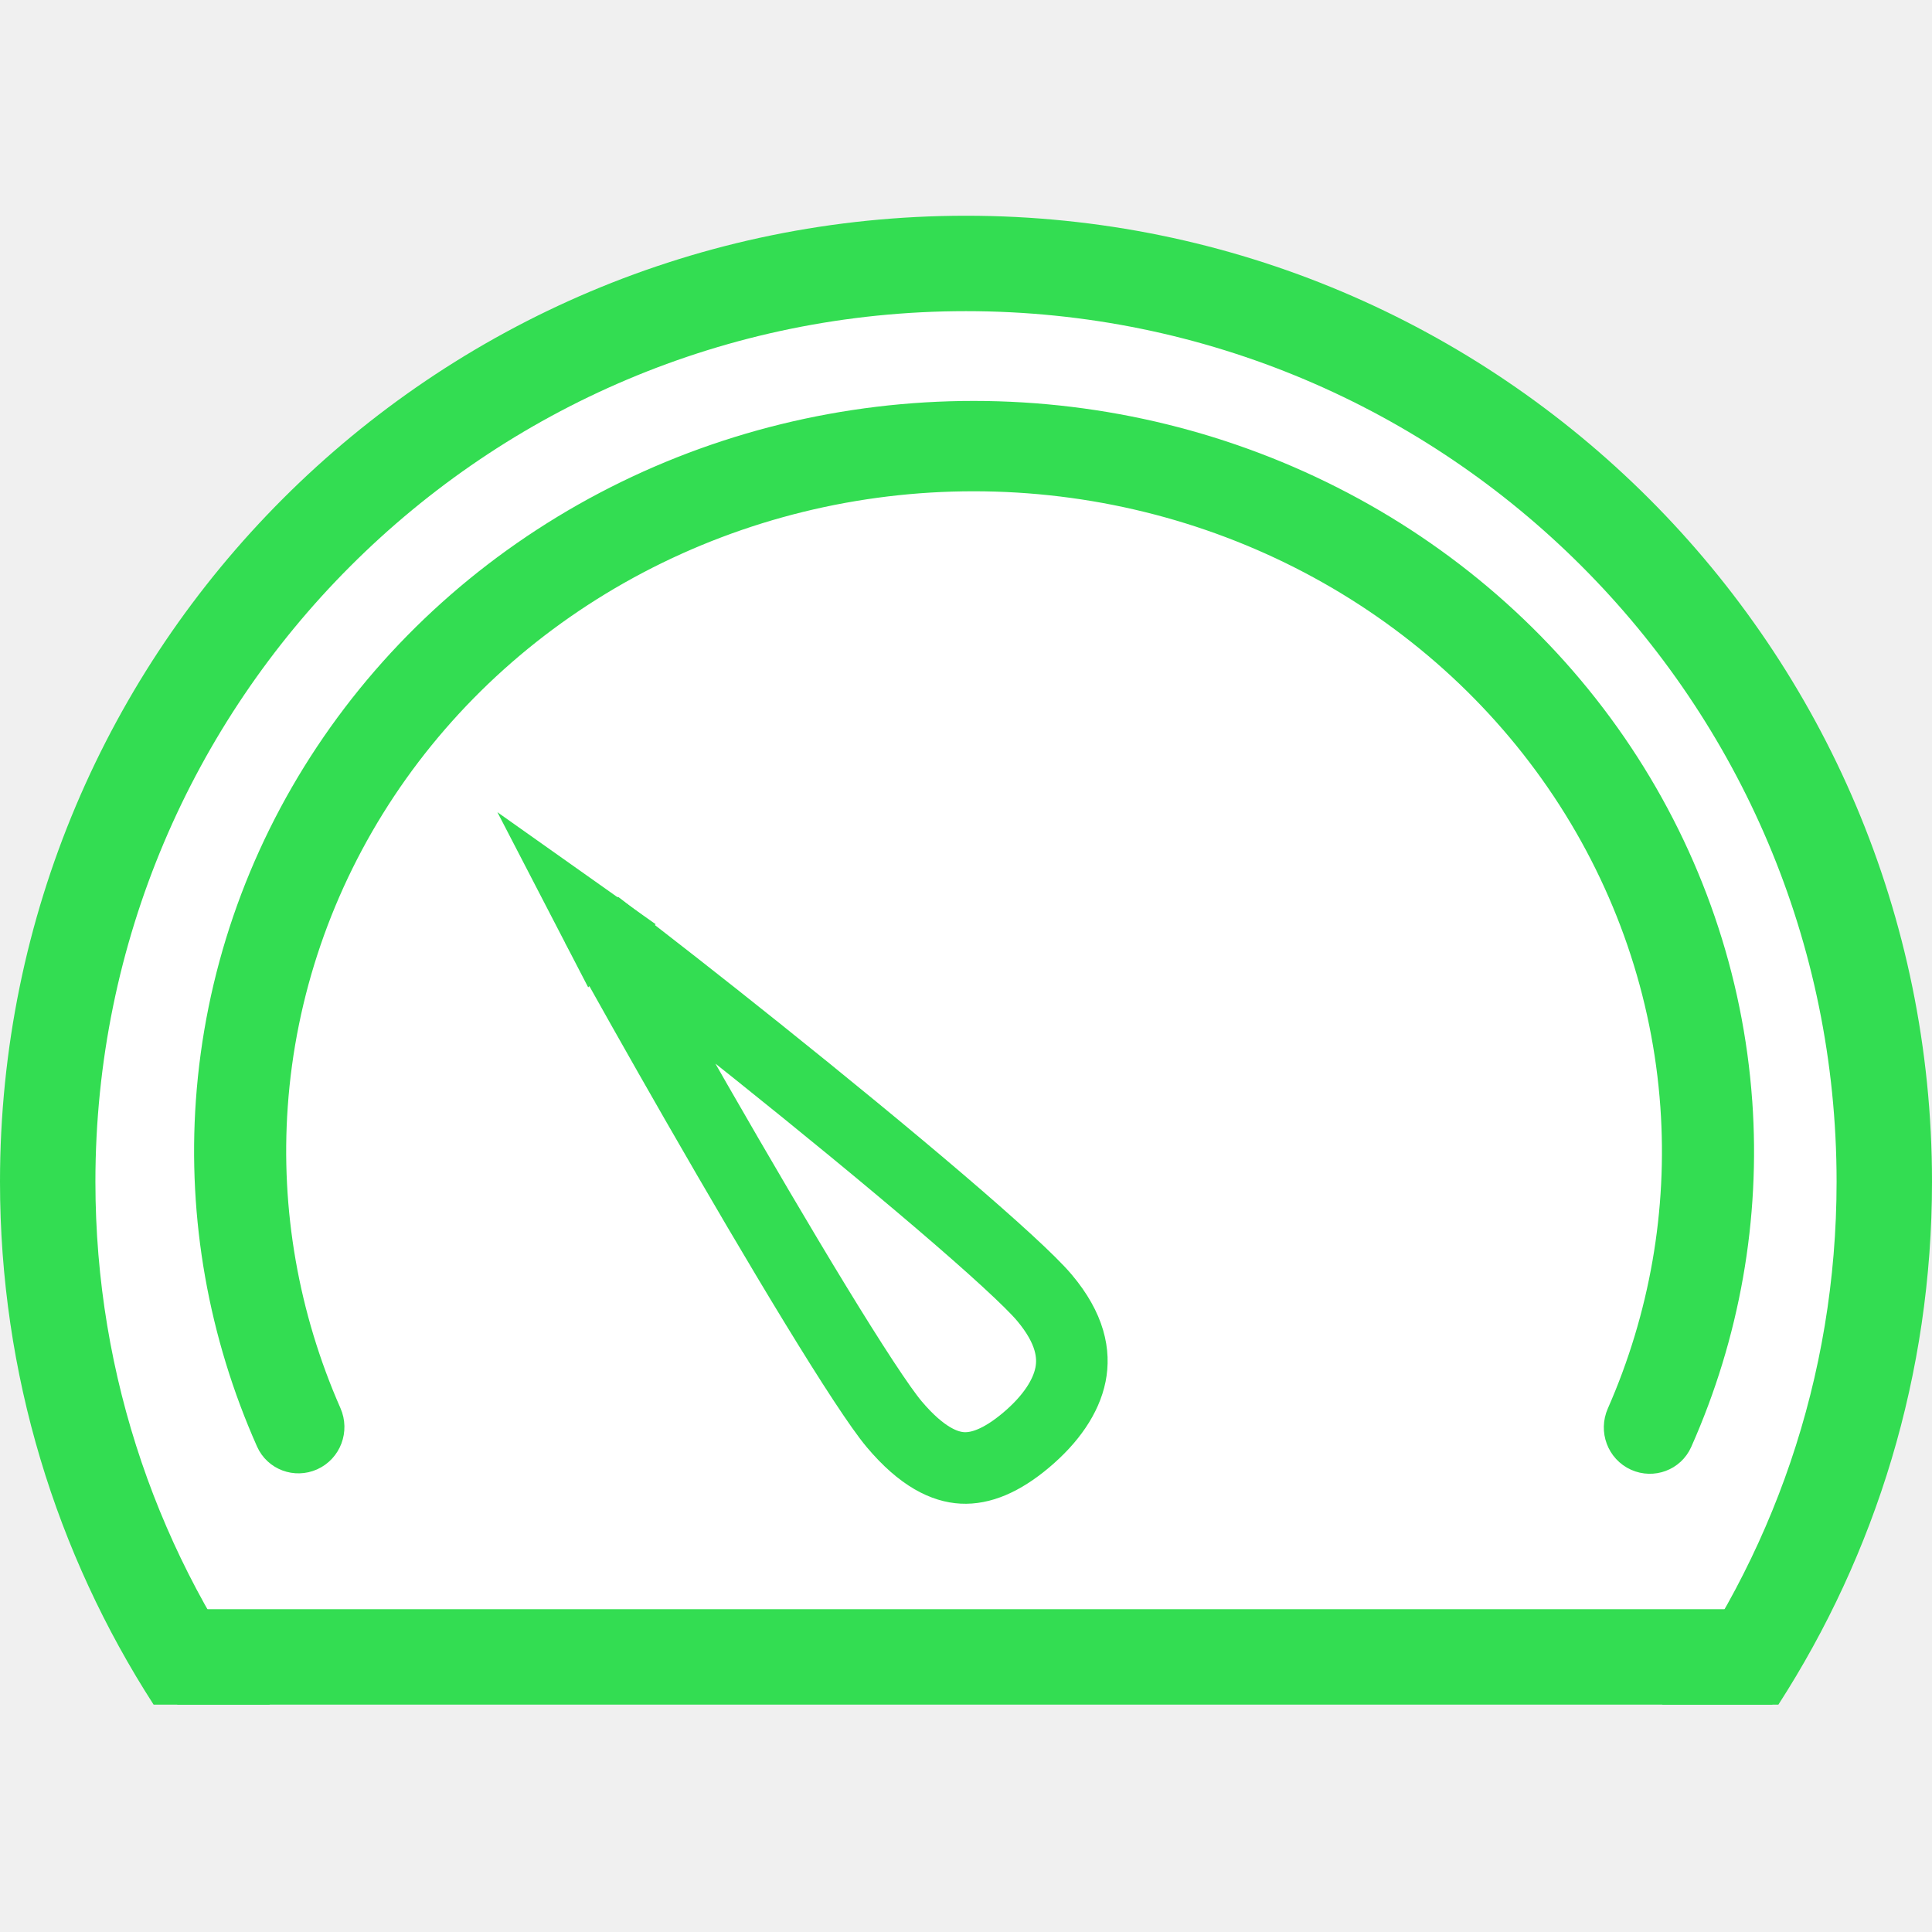
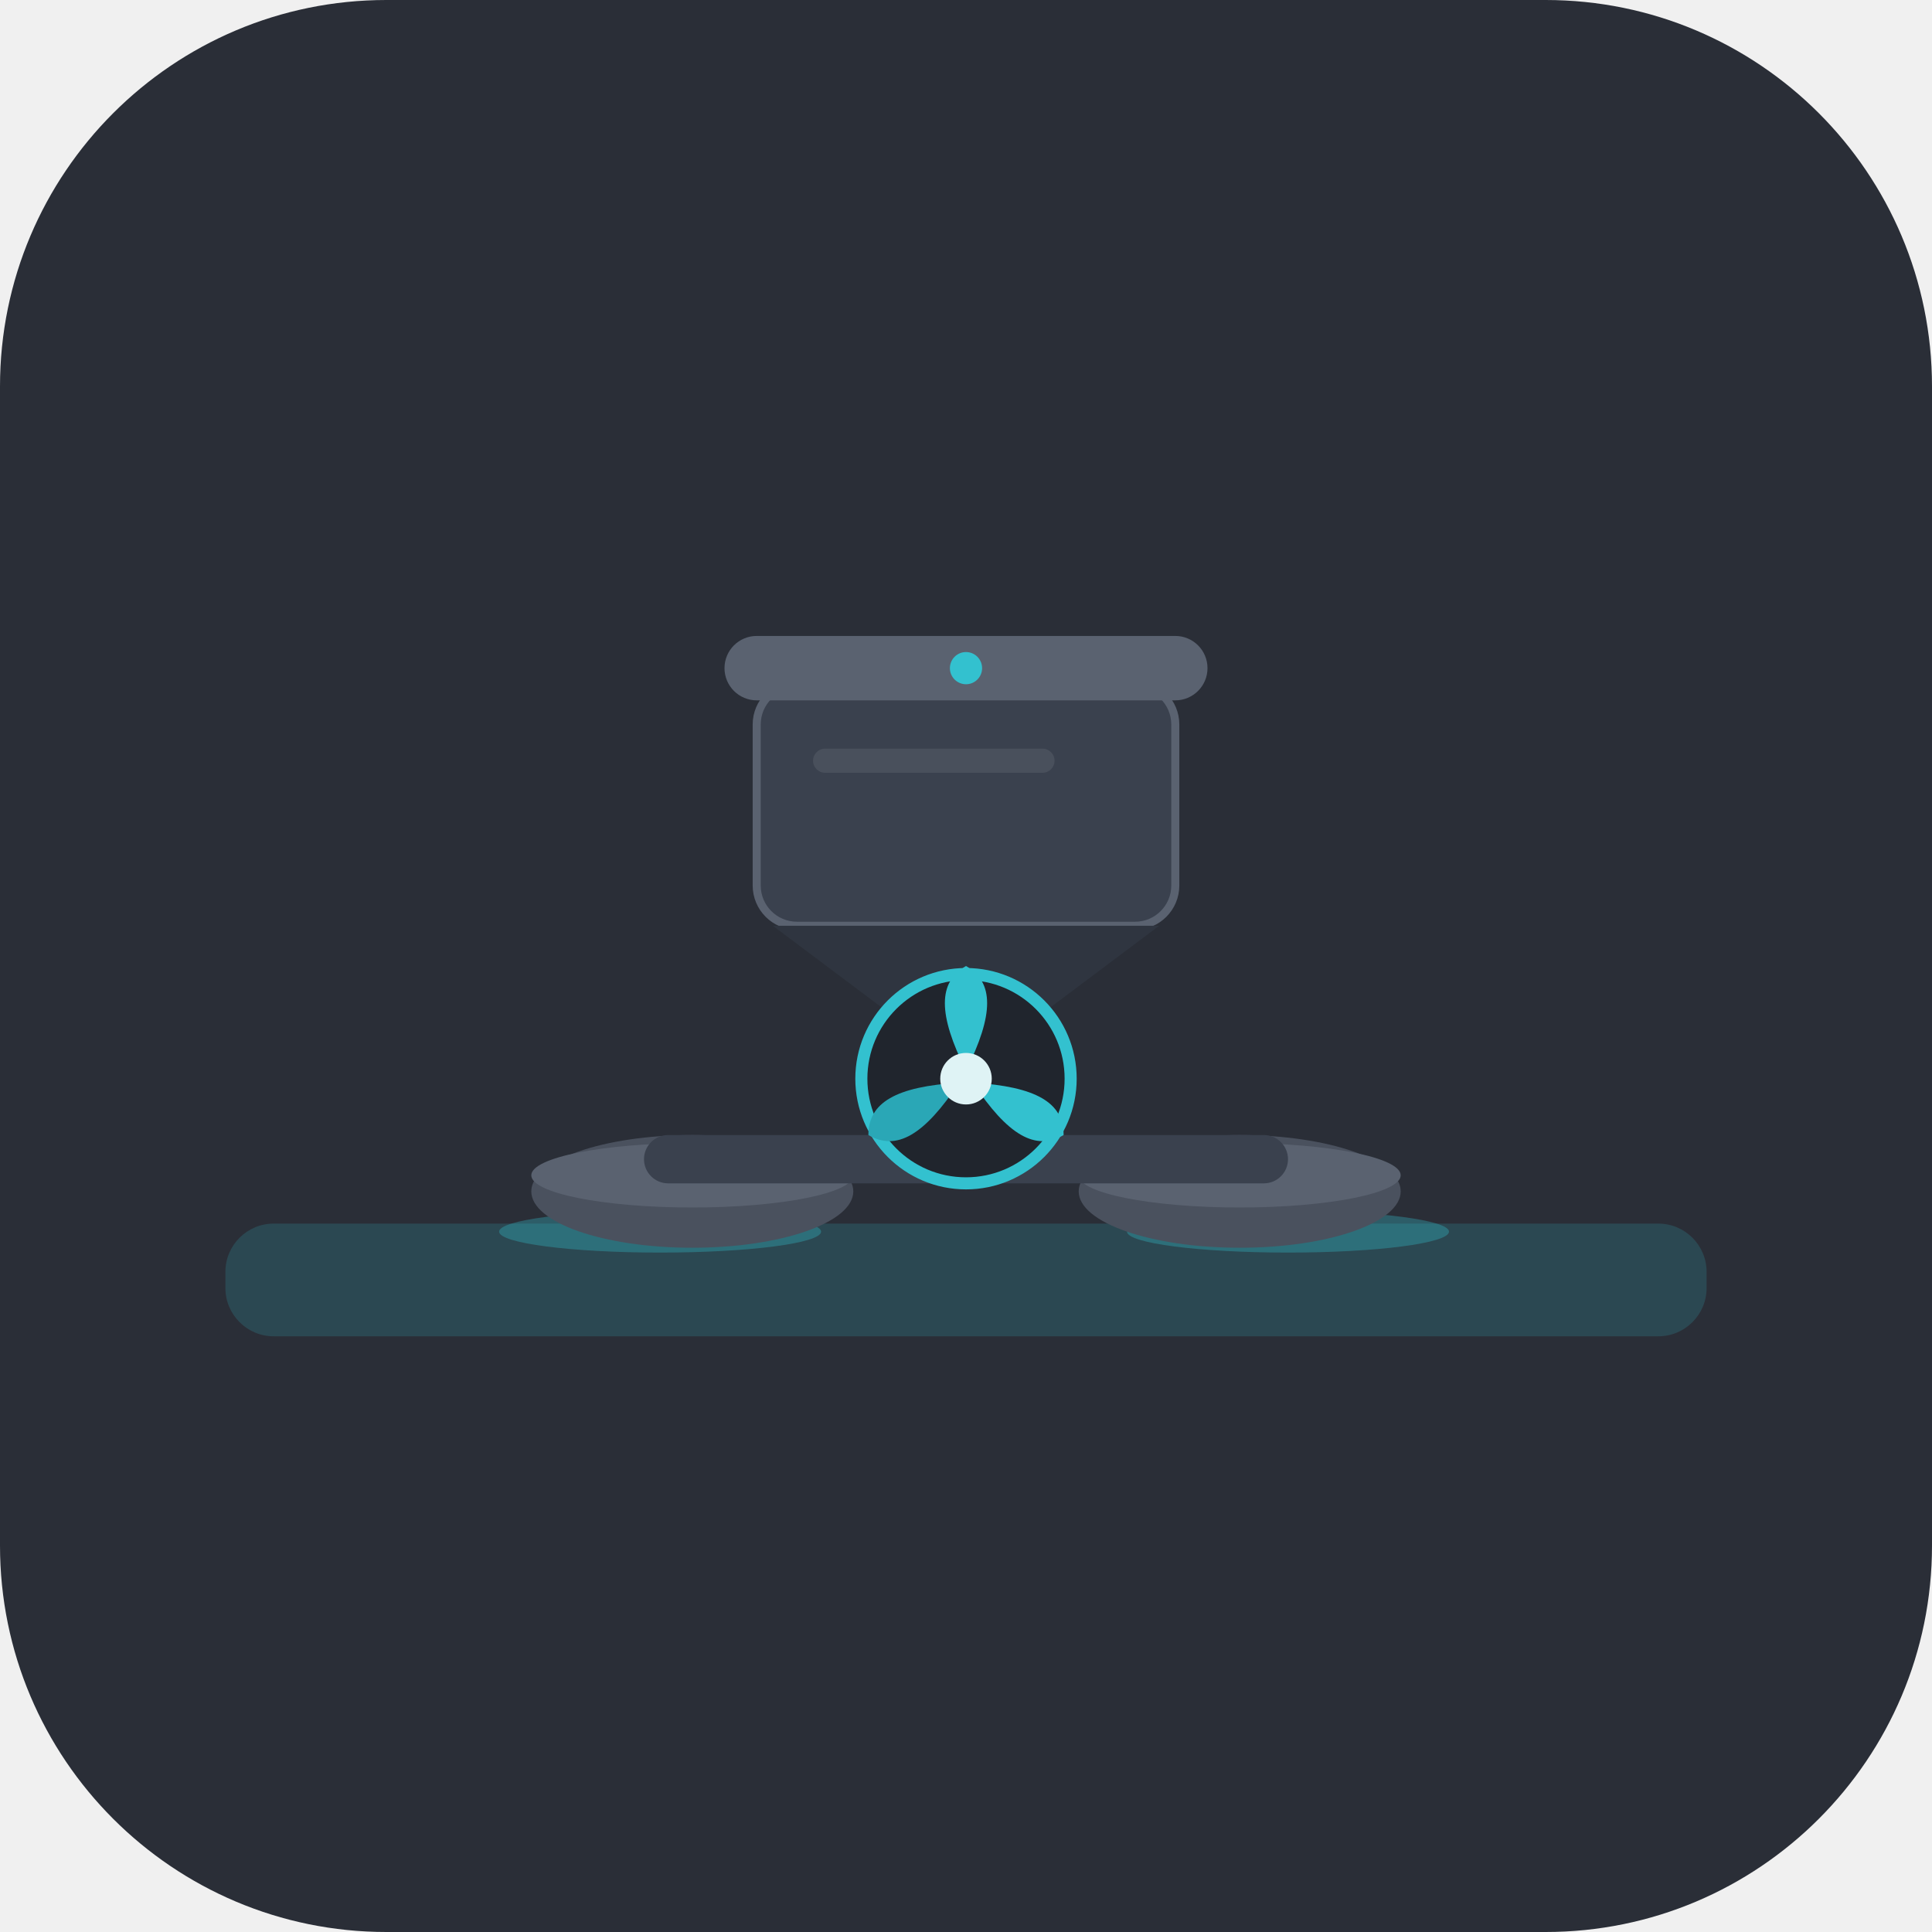
- <svg xmlns="http://www.w3.org/2000/svg" width="81" height="81" fill="none">
-   <path fill="white" d="m72.442,71.045c4.141,-6.14 6.558,-13.537 6.558,-21.5c0,-21.263 -17.237,-38.5 -38.5,-38.5c-21.263,0 -38.5,17.237 -38.5,38.5c0,7.963 2.417,15.36 6.558,21.5l63.884,0z" clip-rule="evenodd" fill-rule="evenodd" />
-   <path fill="#33DD52" d="m69.686,71.467c4.592,-6.104 7.314,-13.695 7.314,-21.922c0,-20.158 -16.342,-36.5 -36.5,-36.5c-20.158,0 -36.5,16.342 -36.5,36.5c0,8.227 2.722,15.818 7.314,21.922l-4.874,0c-4.075,-6.319 -6.44,-13.844 -6.44,-21.922c0,-22.367 18.133,-40.5 40.5,-40.5c22.367,0 40.5,18.133 40.5,40.5c0,8.078 -2.365,15.603 -6.44,21.922l-4.874,0z" clip-rule="evenodd" fill-rule="evenodd" />
-   <line stroke-width="4" stroke="#33DD52" y2="69.467" x2="74.311" y1="69.467" x1="7.431" />
-   <path stroke-linejoin="round" stroke-linecap="round" stroke-width="2" stroke="#33DD52" d="m72.466,46.22c0.341,4.806 -0.509,9.617 -2.475,14.039c-0.203,0.457 -0.74,0.653 -1.196,0.45l0,0c-0.476,-0.212 -0.682,-0.775 -0.472,-1.252c1.819,-4.135 2.604,-8.627 2.286,-13.116c-0.341,-4.803 -1.934,-9.448 -4.633,-13.505c-2.699,-4.057 -6.417,-7.396 -10.811,-9.71c-4.394,-2.314 -9.323,-3.527 -14.332,-3.529c-5.009,-0.002 -9.938,1.209 -14.331,3.52c-4.393,2.311 -8.11,5.648 -10.807,9.703c-2.697,4.056 -4.289,8.699 -4.628,13.502c-0.317,4.488 0.47,8.981 2.291,13.117c0.21,0.477 0.004,1.04 -0.472,1.252l0,0c-0.456,0.203 -0.992,0.007 -1.195,-0.449c-1.968,-4.423 -2.82,-9.235 -2.481,-14.041c0.36,-5.103 2.05,-10.036 4.916,-14.344c2.866,-4.308 6.814,-7.854 11.481,-10.309c4.667,-2.455 9.903,-3.741 15.225,-3.739c5.322,0.002 10.558,1.291 15.226,3.749c4.668,2.458 8.618,6.005 11.485,10.316c2.867,4.31 4.56,9.244 4.922,14.347z" />
-   <path stroke-width="3" stroke="#33DD52" d="m43.787,54.407c1.096,1.302 1.264,2.372 1.094,3.224c-0.185,0.925 -0.828,1.877 -1.863,2.748c-1.033,0.87 -1.913,1.203 -2.666,1.164c-0.726,-0.037 -1.689,-0.439 -2.863,-1.833c-0.58,-0.689 -1.767,-2.505 -3.297,-5.011c-1.503,-2.461 -3.272,-5.478 -4.994,-8.476c-1.52,-2.648 -2.985,-5.249 -4.19,-7.429c2.012,1.534 4.388,3.395 6.773,5.304c2.704,2.165 5.411,4.386 7.604,6.259c2.236,1.91 3.83,3.369 4.402,4.05z" />
-   <path fill="#33DD52" d="m20.854,34.052l6.636,4.697l-1.361,1.264l-1.47,1.381l-3.805,-7.342z" />
+ <svg xmlns="http://www.w3.org/2000/svg" viewBox="0 0 120 120" width="120" height="120">
+   <rect x="0" y="0" width="120" height="120" rx="24" fill="#2a2e37" />
+   <g transform="translate(10,36) scale(0.5)">
+     <rect x="8" y="80" width="184" height="14" rx="6" fill="rgba(51,193,207,0.18)" />
+     <ellipse cx="62" cy="81" rx="20" ry="2.6" fill="rgba(51,193,207,0.32)" />
+     <ellipse cx="140" cy="81" rx="20" ry="2.6" fill="rgba(51,193,207,0.32)" />
+     <ellipse cx="66" cy="76" rx="20" ry="7" fill="#4a515e" />
+     <ellipse cx="134" cy="76" rx="20" ry="7" fill="#4a515e" />
+     <ellipse cx="66" cy="74" rx="20" ry="4" fill="#5a6270" />
+     <ellipse cx="134" cy="74" rx="20" ry="4" fill="#5a6270" />
+     <rect x="60" y="69" width="80" height="6" rx="3" fill="#3a414e" />
+     <rect x="74" y="13" width="52" height="30" rx="5" fill="#3a414e" stroke="#5a6270" stroke-width="1" />
+     <rect x="70" y="7" width="60" height="8" rx="4" fill="#5a6270" />
+     <circle cx="100" cy="11" r="2" fill="#33c1cf" />
+     <rect x="81" y="21" width="30" height="3" rx="1.5" fill="rgba(255,255,255,0.08)" />
+     <path d="M76 43 H124 L108 55 H92 Z" fill="#2f3540" />
+     <circle cx="100" cy="62" r="13" fill="#20252d" stroke="#33c1cf" stroke-width="1.5" />
+     <g>
+       <path d="M100 61 C96.5 54 96.5 50 100 48 C103.5 50 103.5 54 100 61 Z" fill="#33c1cf" transform="rotate(0 100 62)" />
+       <path d="M100 61 C96.5 54 96.5 50 100 48 C103.5 50 103.5 54 100 61 Z" fill="#33c1cf" transform="rotate(120 100 62)" />
+       <path d="M100 61 C96.5 54 96.5 50 100 48 C103.5 50 103.5 54 100 61 Z" fill="#2aa7b6" transform="rotate(240 100 62)" />
+       <circle cx="100" cy="62" r="3.2" fill="#dff3f5" />
+     </g>
+   </g>
</svg>
